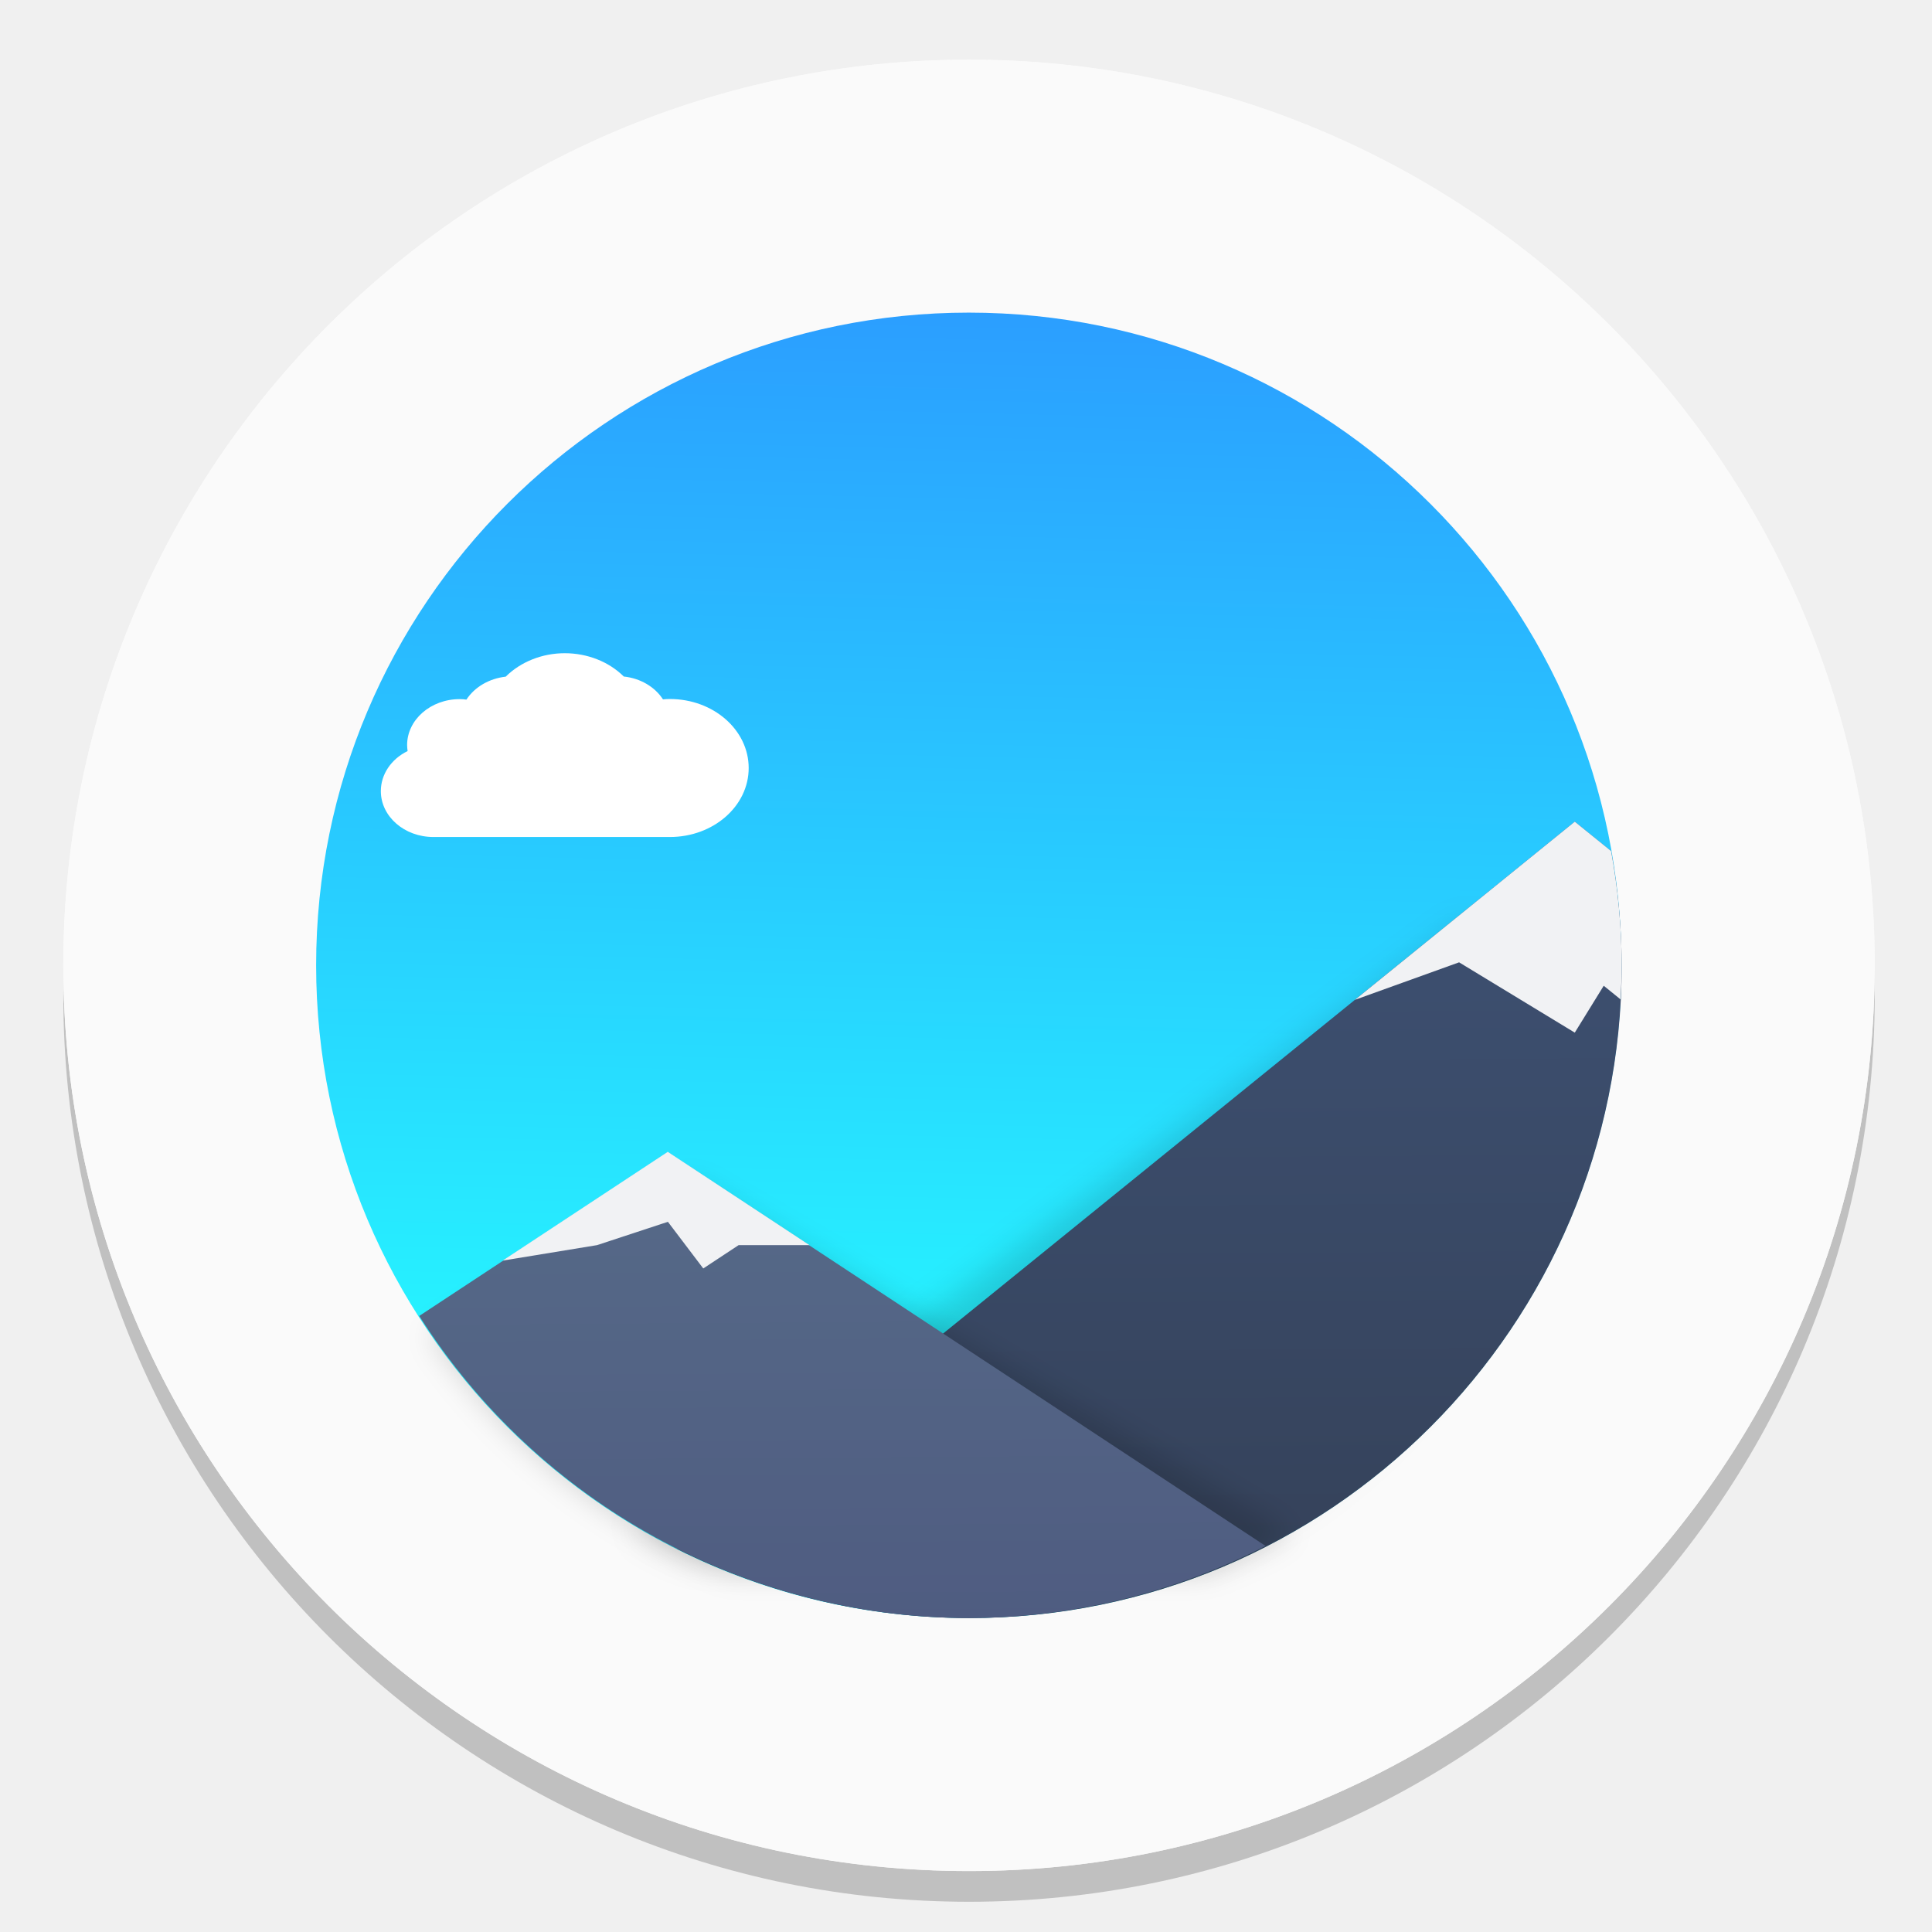
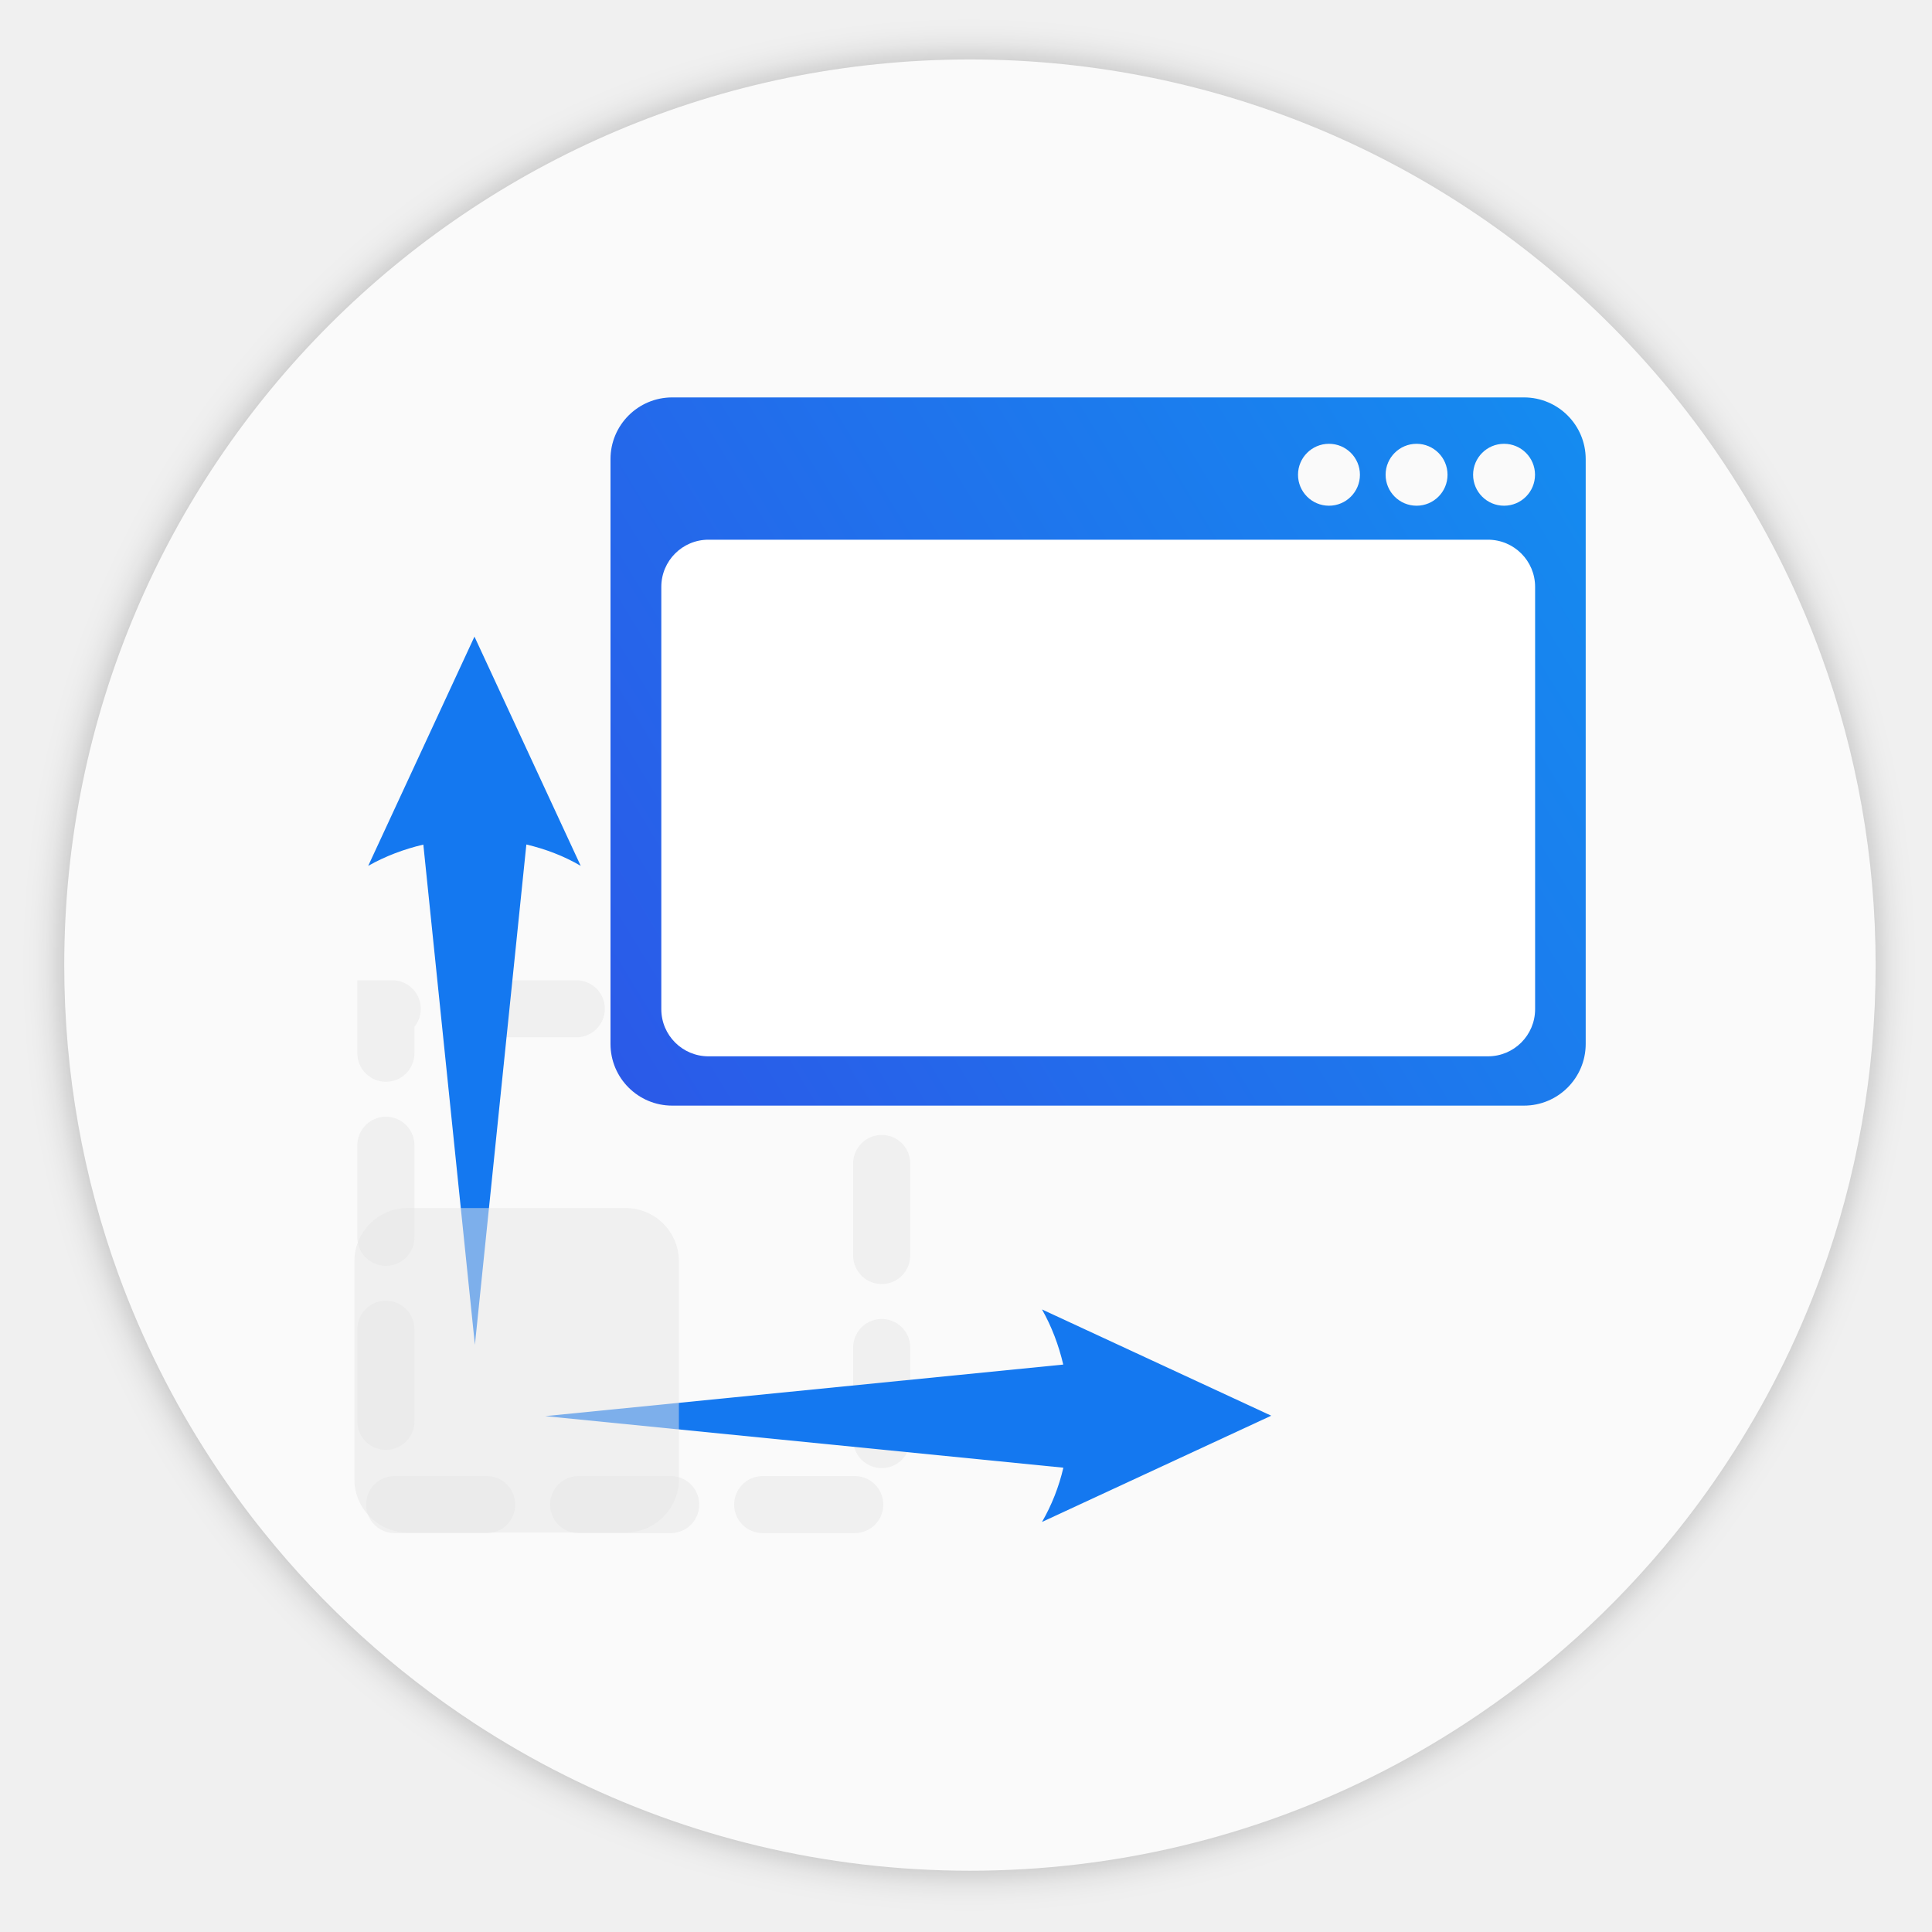
<svg xmlns="http://www.w3.org/2000/svg" width="64" height="64" version="1.1" viewBox="0 0 16.933 16.933">
  <defs>
-     <linearGradient id="linearGradient982" x1="8.058" x2="7.942" y1="4.144" y2="9.184" gradientTransform="matrix(1.7035,0,0,1.7035,19.327,-4.1586)" gradientUnits="userSpaceOnUse">
-       <stop stop-color="#2b9cff" offset="0" />
-       <stop stop-color="#26f2ff" offset="1" />
-     </linearGradient>
-     <filter id="g" x="-.05" y="-.076" width="1.099" height="1.151" color-interpolation-filters="sRGB">
-       <feGaussianBlur stdDeviation="0.547" />
+     <filter id="filter11290" x="-.024" y="-.024" width="1.048" height="1.048" color-interpolation-filters="sRGB">
+       <feGaussianBlur stdDeviation="0.159" />
    </filter>
-     <linearGradient id="linearGradient984" x1="44.597" x2="44.685" y1="26.234" y2="38.811" gradientTransform="matrix(1.4151,0,0,1.4151,83.988,-4.5167)" gradientUnits="userSpaceOnUse">
-       <stop stop-color="#3c4e6e" offset="0" />
-       <stop stop-color="#35425a" offset="1" />
-     </linearGradient>
-     <filter id="h" x="-.042" y="-.103" width="1.085" height="1.206" color-interpolation-filters="sRGB">
-       <feGaussianBlur stdDeviation="0.435" />
-     </filter>
-     <linearGradient id="linearGradient986" x1="24.24" x2="24.298" y1="31.369" y2="40.2" gradientTransform="matrix(1.4151,0,0,1.4151,83.988,-4.5167)" gradientUnits="userSpaceOnUse">
-       <stop stop-color="#556887" offset="0" />
-       <stop stop-color="#4f5c81" offset="1" />
+     <linearGradient id="linearGradient926" x1="5.022" x2="14.565" y1="9.292" y2="2.942" gradientTransform="matrix(.94737 0 0 1.0339 .30022 .4384)" gradientUnits="userSpaceOnUse">
+       <stop stop-color="#2b59e8" offset="0" />
+       <stop stop-color="#148cf0" offset="1" />
    </linearGradient>
  </defs>
-   <circle cx="8.493" cy="8.73" r="7.938" opacity=".2" stroke-width=".14" />
-   <circle cx="8.493" cy="8.461" r="7.938" fill="#fafafa" stroke-width=".14" />
-   <circle cx="-330.35" cy="-328.38" r="0" fill="#5e4aa6" stroke-width=".265" />
-   <circle cx="8.493" cy="8.461" r="7.938" fill="#fafafa" stroke-width=".14" />
-   <g transform="matrix(1.0761 0 0 1.0761 -27.826 -.64437)">
-     <path d="m33.749 3.145a5.316 5.316 0 0 0-5.316 5.316 5.316 5.316 0 0 0 5.316 5.316 5.316 5.316 0 0 0 5.316-5.316 5.316 5.316 0 0 0-5.316-5.316z" fill="url(#linearGradient982)" />
-     <g fill-rule="evenodd">
-       <path transform="matrix(.24822 0 0 .24627 1.9181 .92004)" d="m144.62 29.201-27.338 20.02a20.093 20.093 0 0 0 1.982 1.033h16.598a20.093 20.093 0 0 0 11.789-18.275 20.093 20.093 0 0 0-0.029-0.578z" filter="url(#g)" opacity=".15" stroke-width="1.278" />
-       <path transform="scale(.26458)" d="m146.21 27.557-27.629 22.389a20.093 20.093 0 0 0 8.98 2.127 20.093 20.093 0 0 0 20.094-20.094 20.093 20.093 0 0 0-0.328-3.518z" fill="url(#linearGradient984)" stroke-width="1.415" />
-       <path transform="scale(.26458)" d="m119.01 38.652-8.027 4.686a20.093 20.093 0 0 0 9.24 7.346h14.615a20.093 20.093 0 0 0 2.639-1.25l-18.465-10.781z" filter="url(#h)" opacity=".15" stroke-width="1.26" />
-       <path transform="scale(.26458)" d="m118.29 37.73v2e-3l-7.652 5.041a20.093 20.093 0 0 0 16.92 9.299 20.093 20.093 0 0 0 9.133-2.219z" fill="url(#linearGradient986)" stroke-width="1.415" />
-       <path d="m31.297 9.98-1.345 0.886 0.769-0.126 0.577-0.19 0.288 0.38 0.288-0.19h0.577z" fill="#f1f2f4" stroke-width="1.415" />
-       <path transform="scale(.26458)" d="m146.21 27.557-6.766 5.484 3.205-1.154 3.561 2.164 0.891-1.443 0.518 0.42a20.093 20.093 0 0 0 0.037-1.049 20.093 20.093 0 0 0-0.328-3.518z" fill="#f1f2f4" stroke-width="5.349" />
-     </g>
-     <path d="m30.458 5.919c-0.184 0-0.359 0.07-0.481 0.191-0.134 0.015-0.253 0.084-0.32 0.187-0.018-0.003-0.037-0.004-0.055-0.004-0.236 0-0.428 0.168-0.428 0.374 1.82e-4 0.016 0.002 0.033 0.004 0.049-0.135 0.066-0.218 0.191-0.218 0.326 0 0.207 0.192 0.374 0.428 0.374h1.926c0.354 0 0.642-0.251 0.642-0.562 0-0.31-0.287-0.562-0.642-0.562-0.019 1.556e-4 -0.037 0.001-0.056 0.003-0.067-0.103-0.185-0.172-0.319-0.186-0.122-0.121-0.297-0.19-0.481-0.19z" fill="#fff" stroke-width="1.415" />
+   <circle cx="8.494" cy="8.46" r="7.938" filter="url(#filter11290)" opacity=".25" stroke-width=".14" />
+   <path d="m16.439 8.46c0 0.952-0.167 1.864-0.475 2.709-0.214 0.588-0.494 1.143-0.834 1.657-0.142 0.216-0.295 0.425-0.457 0.625-0.52 0.642-1.137 1.201-1.831 1.654-0.255 0.167-0.521 0.32-0.795 0.457-1.067 0.534-2.271 0.834-3.546 0.834s-2.479-0.3-3.546-0.834c-0.275-0.137-0.54-0.29-0.796-0.457-0.702-0.46-1.327-1.027-1.851-1.68-0.163-0.202-0.315-0.413-0.457-0.631-0.33-0.505-0.604-1.051-0.814-1.627-0.307-0.845-0.474-1.757-0.474-2.708 0-4.384 3.554-7.938 7.938-7.938 2.2 0 4.192 0.895 5.63 2.342 0.414 0.417 0.783 0.879 1.096 1.379 0.296 0.471 0.544 0.976 0.737 1.507 0.307 0.846 0.475 1.758 0.475 2.709z" fill="#fafafa" stroke-width=".031" />
+   <g fill="#5e4aa6" stroke-width=".265">
+     <circle cx="-330.35" cy="-328.38" r="0" />
+     <g transform="translate(23.999 2.5837)">
+       <circle cx="-330.35" cy="-328.38" r="0" />
+       <circle cx="-299.17" cy="-337.27" r="0" />
+       <circle cx="-299.81" cy="-339.42" r="0" />
+       <circle cx="-302.25" cy="-338.13" r="0" />
+       <circle cx="-301.89" cy="-335.91" r="0" />
+       <circle cx="-304.76" cy="-351.05" r="0" />
+       <circle cx="-304.83" cy="-349.54" r="0" />
+       <circle cx="-359.94" cy="-336.91" r="0" />
+     </g>
+     <g transform="translate(24.518 -1.8976)">
+       <circle cx="-330.35" cy="-328.38" r="0" />
+       <circle cx="-299.17" cy="-337.27" r="0" />
+       <circle cx="-299.81" cy="-339.42" r="0" />
+       <circle cx="-302.25" cy="-338.13" r="0" />
+       <circle cx="-301.89" cy="-335.91" r="0" />
+       <circle cx="-304.76" cy="-351.05" r="0" />
+       <circle cx="-304.83" cy="-349.54" r="0" />
+       <circle cx="-359.94" cy="-336.91" r="0" />
+     </g>
+     <circle cx="-311.92" cy="-331.32" r="0" />
+     <circle cx="-300.02" cy="-345.82" r="0" />
+     <g transform="translate(19.697 .87184)">
+       <circle cx="-330.35" cy="-328.38" r="0" />
+       <circle cx="-299.17" cy="-337.27" r="0" />
+       <circle cx="-299.81" cy="-339.42" r="0" />
+       <circle cx="-302.25" cy="-338.13" r="0" />
+       <circle cx="-301.89" cy="-335.91" r="0" />
+       <circle cx="-304.76" cy="-351.05" r="0" />
+       <circle cx="-304.83" cy="-349.54" r="0" />
+       <circle cx="-359.94" cy="-336.91" r="0" />
+     </g>
+     <circle cx="-299.82" cy="-321.23" r="0" />
+   </g>
+   <g transform="translate(22.816 -2.1556)" fill="#5e4aa6" stroke-width=".265">
+     <circle cx="-305.77" cy="-331.46" r="0" />
+     <circle cx="-301.96" cy="-329.38" r="0" />
+     <circle cx="-298.88" cy="-325.72" r="0" />
+     <circle cx="-301.82" cy="-331.53" r="0" />
+     <g transform="translate(55.39,6.5931)">
+       <circle cx="-330.35" cy="-328.38" r="0" />
+       <circle cx="-299.17" cy="-337.27" r="0" />
+       <circle cx="-299.81" cy="-339.42" r="0" />
+       <circle cx="-302.25" cy="-338.13" r="0" />
+       <circle cx="-301.89" cy="-335.91" r="0" />
+       <circle cx="-304.76" cy="-351.05" r="0" />
+       <circle cx="-304.83" cy="-349.54" r="0" />
+       <circle cx="-359.94" cy="-336.91" r="0" />
+     </g>
+     <g transform="translate(30.323,-4.155)">
+       <circle cx="-330.35" cy="-328.38" r="0" />
+       <g transform="translate(23.999,2.5837)">
+         <circle cx="-330.35" cy="-328.38" r="0" />
+         <circle cx="-299.17" cy="-337.27" r="0" />
+         <circle cx="-299.81" cy="-339.42" r="0" />
+         <circle cx="-302.25" cy="-338.13" r="0" />
+         <circle cx="-301.89" cy="-335.91" r="0" />
+         <circle cx="-304.76" cy="-351.05" r="0" />
+         <circle cx="-304.83" cy="-349.54" r="0" />
+         <circle cx="-359.94" cy="-336.91" r="0" />
+       </g>
+       <g transform="translate(24.518,-1.8976)">
+         <circle cx="-330.35" cy="-328.38" r="0" />
+         <circle cx="-299.17" cy="-337.27" r="0" />
+         <circle cx="-299.81" cy="-339.42" r="0" />
+         <circle cx="-302.25" cy="-338.13" r="0" />
+         <circle cx="-301.89" cy="-335.91" r="0" />
+         <circle cx="-304.76" cy="-351.05" r="0" />
+         <circle cx="-304.83" cy="-349.54" r="0" />
+         <circle cx="-359.94" cy="-336.91" r="0" />
+       </g>
+     </g>
+     <g transform="translate(28.745,-10.326)">
+       <circle cx="-330.35" cy="-328.38" r="0" />
+       <g transform="translate(23.999,2.5837)">
+         <circle cx="-330.35" cy="-328.38" r="0" />
+         <circle cx="-299.17" cy="-337.27" r="0" />
+         <circle cx="-299.81" cy="-339.42" r="0" />
+         <circle cx="-302.25" cy="-338.13" r="0" />
+         <circle cx="-301.89" cy="-335.91" r="0" />
+         <circle cx="-304.76" cy="-351.05" r="0" />
+         <circle cx="-304.83" cy="-349.54" r="0" />
+         <circle cx="-359.94" cy="-336.91" r="0" />
+       </g>
+       <g transform="translate(24.518,-1.8976)">
+         <circle cx="-330.35" cy="-328.38" r="0" />
+         <circle cx="-299.17" cy="-337.27" r="0" />
+         <circle cx="-299.81" cy="-339.42" r="0" />
+         <circle cx="-302.25" cy="-338.13" r="0" />
+         <circle cx="-301.89" cy="-335.91" r="0" />
+         <circle cx="-304.76" cy="-351.05" r="0" />
+         <circle cx="-304.83" cy="-349.54" r="0" />
+         <circle cx="-359.94" cy="-336.91" r="0" />
+       </g>
+       <circle cx="-311.92" cy="-331.32" r="0" />
+     </g>
+     <g transform="translate(27.094,-3.4375)">
+       <circle cx="-330.35" cy="-328.38" r="0" />
+       <g transform="translate(23.999,2.5837)">
+         <circle cx="-330.35" cy="-328.38" r="0" />
+         <circle cx="-299.17" cy="-337.27" r="0" />
+         <circle cx="-299.81" cy="-339.42" r="0" />
+         <circle cx="-302.25" cy="-338.13" r="0" />
+         <circle cx="-301.89" cy="-335.91" r="0" />
+         <circle cx="-304.76" cy="-351.05" r="0" />
+         <circle cx="-304.83" cy="-349.54" r="0" />
+         <circle cx="-359.94" cy="-336.91" r="0" />
+       </g>
+       <g transform="translate(24.518,-1.8976)">
+         <circle cx="-330.35" cy="-328.38" r="0" />
+         <circle cx="-299.17" cy="-337.27" r="0" />
+         <circle cx="-299.81" cy="-339.42" r="0" />
+         <circle cx="-302.25" cy="-338.13" r="0" />
+         <circle cx="-301.89" cy="-335.91" r="0" />
+         <circle cx="-304.76" cy="-351.05" r="0" />
+         <circle cx="-304.83" cy="-349.54" r="0" />
+         <circle cx="-359.94" cy="-336.91" r="0" />
+       </g>
+       <circle cx="-311.92" cy="-331.32" r="0" />
+     </g>
+     <g transform="translate(29.247,-7.4555)">
+       <circle cx="-330.35" cy="-328.38" r="0" />
+       <g transform="translate(23.999,2.5837)">
+         <circle cx="-330.35" cy="-328.38" r="0" />
+         <circle cx="-299.17" cy="-337.27" r="0" />
+         <circle cx="-299.81" cy="-339.42" r="0" />
+         <circle cx="-302.25" cy="-338.13" r="0" />
+         <circle cx="-301.89" cy="-335.91" r="0" />
+         <circle cx="-304.76" cy="-351.05" r="0" />
+         <circle cx="-304.83" cy="-349.54" r="0" />
+         <circle cx="-359.94" cy="-336.91" r="0" />
+       </g>
+       <g transform="translate(24.518,-1.8976)">
+         <circle cx="-330.35" cy="-328.38" r="0" />
+         <circle cx="-299.17" cy="-337.27" r="0" />
+         <circle cx="-299.81" cy="-339.42" r="0" />
+         <circle cx="-302.25" cy="-338.13" r="0" />
+         <circle cx="-301.89" cy="-335.91" r="0" />
+         <circle cx="-304.76" cy="-351.05" r="0" />
+         <circle cx="-304.83" cy="-349.54" r="0" />
+         <circle cx="-359.94" cy="-336.91" r="0" />
+       </g>
+       <circle cx="-311.92" cy="-331.32" r="0" />
+       <circle cx="-300.02" cy="-345.82" r="0" />
+       <g transform="translate(19.697 .87184)">
+         <circle cx="-330.35" cy="-328.38" r="0" />
+         <circle cx="-299.17" cy="-337.27" r="0" />
+         <circle cx="-299.81" cy="-339.42" r="0" />
+         <circle cx="-302.25" cy="-338.13" r="0" />
+         <circle cx="-301.89" cy="-335.91" r="0" />
+         <circle cx="-304.76" cy="-351.05" r="0" />
+         <circle cx="-304.83" cy="-349.54" r="0" />
+         <circle cx="-359.94" cy="-336.91" r="0" />
+       </g>
+       <circle cx="-299.82" cy="-321.23" r="0" />
+     </g>
+     <g transform="translate(22.502,-7.025)">
+       <circle cx="-330.35" cy="-328.38" r="0" />
+       <g transform="translate(23.999,2.5837)">
+         <circle cx="-330.35" cy="-328.38" r="0" />
+         <circle cx="-299.17" cy="-337.27" r="0" />
+         <circle cx="-299.81" cy="-339.42" r="0" />
+         <circle cx="-302.25" cy="-338.13" r="0" />
+         <circle cx="-301.89" cy="-335.91" r="0" />
+         <circle cx="-304.76" cy="-351.05" r="0" />
+         <circle cx="-304.83" cy="-349.54" r="0" />
+         <circle cx="-359.94" cy="-336.91" r="0" />
+       </g>
+       <g transform="translate(24.518,-1.8976)">
+         <circle cx="-330.35" cy="-328.38" r="0" />
+         <circle cx="-299.17" cy="-337.27" r="0" />
+         <circle cx="-299.81" cy="-339.42" r="0" />
+         <circle cx="-302.25" cy="-338.13" r="0" />
+         <circle cx="-301.89" cy="-335.91" r="0" />
+         <circle cx="-304.76" cy="-351.05" r="0" />
+         <circle cx="-304.83" cy="-349.54" r="0" />
+         <circle cx="-359.94" cy="-336.91" r="0" />
+       </g>
+       <circle cx="-311.92" cy="-331.32" r="0" />
+       <circle cx="-300.02" cy="-345.82" r="0" />
+       <g transform="translate(19.697 .87184)">
+         <circle cx="-330.35" cy="-328.38" r="0" />
+         <circle cx="-299.17" cy="-337.27" r="0" />
+         <circle cx="-299.81" cy="-339.42" r="0" />
+         <circle cx="-302.25" cy="-338.13" r="0" />
+         <circle cx="-301.89" cy="-335.91" r="0" />
+         <circle cx="-304.76" cy="-351.05" r="0" />
+         <circle cx="-304.83" cy="-349.54" r="0" />
+         <circle cx="-359.94" cy="-336.91" r="0" />
+       </g>
+       <circle cx="-299.82" cy="-321.23" r="0" />
+     </g>
+   </g>
+   <g transform="matrix(.94548 0 0 .94548 -26.494 -3.0249)">
+     <g transform="translate(27.157 4.6607)">
+       <g transform="translate(1.632,-280.65)" stroke-width="1.612">
+         <path d="m2.81 288.54h4.596v4.596h-4.596z" fill="none" opacity=".5" stroke="#e6e6e6" stroke-dasharray="0.853, 0.853" stroke-dashoffset=".794" stroke-linecap="round" stroke-width=".529" />
+         <path d="m3.631 285.09-0.985 2.125c0.159-0.09 0.332-0.155 0.511-0.197l0.478 4.637 0.477-4.638c0.178 0.042 0.349 0.107 0.504 0.198zm5.261 6.237c0.09 0.159 0.155 0.332 0.197 0.511l-4.802 0.478 4.803 0.478a1.84 1.84 0 0 1-0.198 0.503l2.125-0.985z" fill="#1478f0" />
+       </g>
+       <rect x="4.15" y="9.737" width="3.008" height="3.008" ry=".494" fill="#e6e6e6" opacity=".5" style="paint-order:stroke fill markers" />
+     </g>
+     <g transform="translate(28.623 3.4033)">
+       <rect x="5.058" y="3.48" width="9.04" height="6.565" ry=".572" fill="url(#linearGradient926)" style="paint-order:stroke fill markers" />
+       <rect x="5.529" y="4.799" width="8.1" height="4.789" ry=".437" fill="#fff" style="paint-order:stroke fill markers" />
+       <g transform="translate(3.9692)" fill="#fafafa">
+         <circle cx="7.749" cy="4.197" r=".287" style="paint-order:stroke fill markers" />
+         <circle cx="8.561" cy="4.197" r=".287" style="paint-order:stroke fill markers" />
+         <circle cx="9.372" cy="4.197" r=".287" style="paint-order:stroke fill markers" />
+       </g>
+     </g>
  </g>
</svg>
